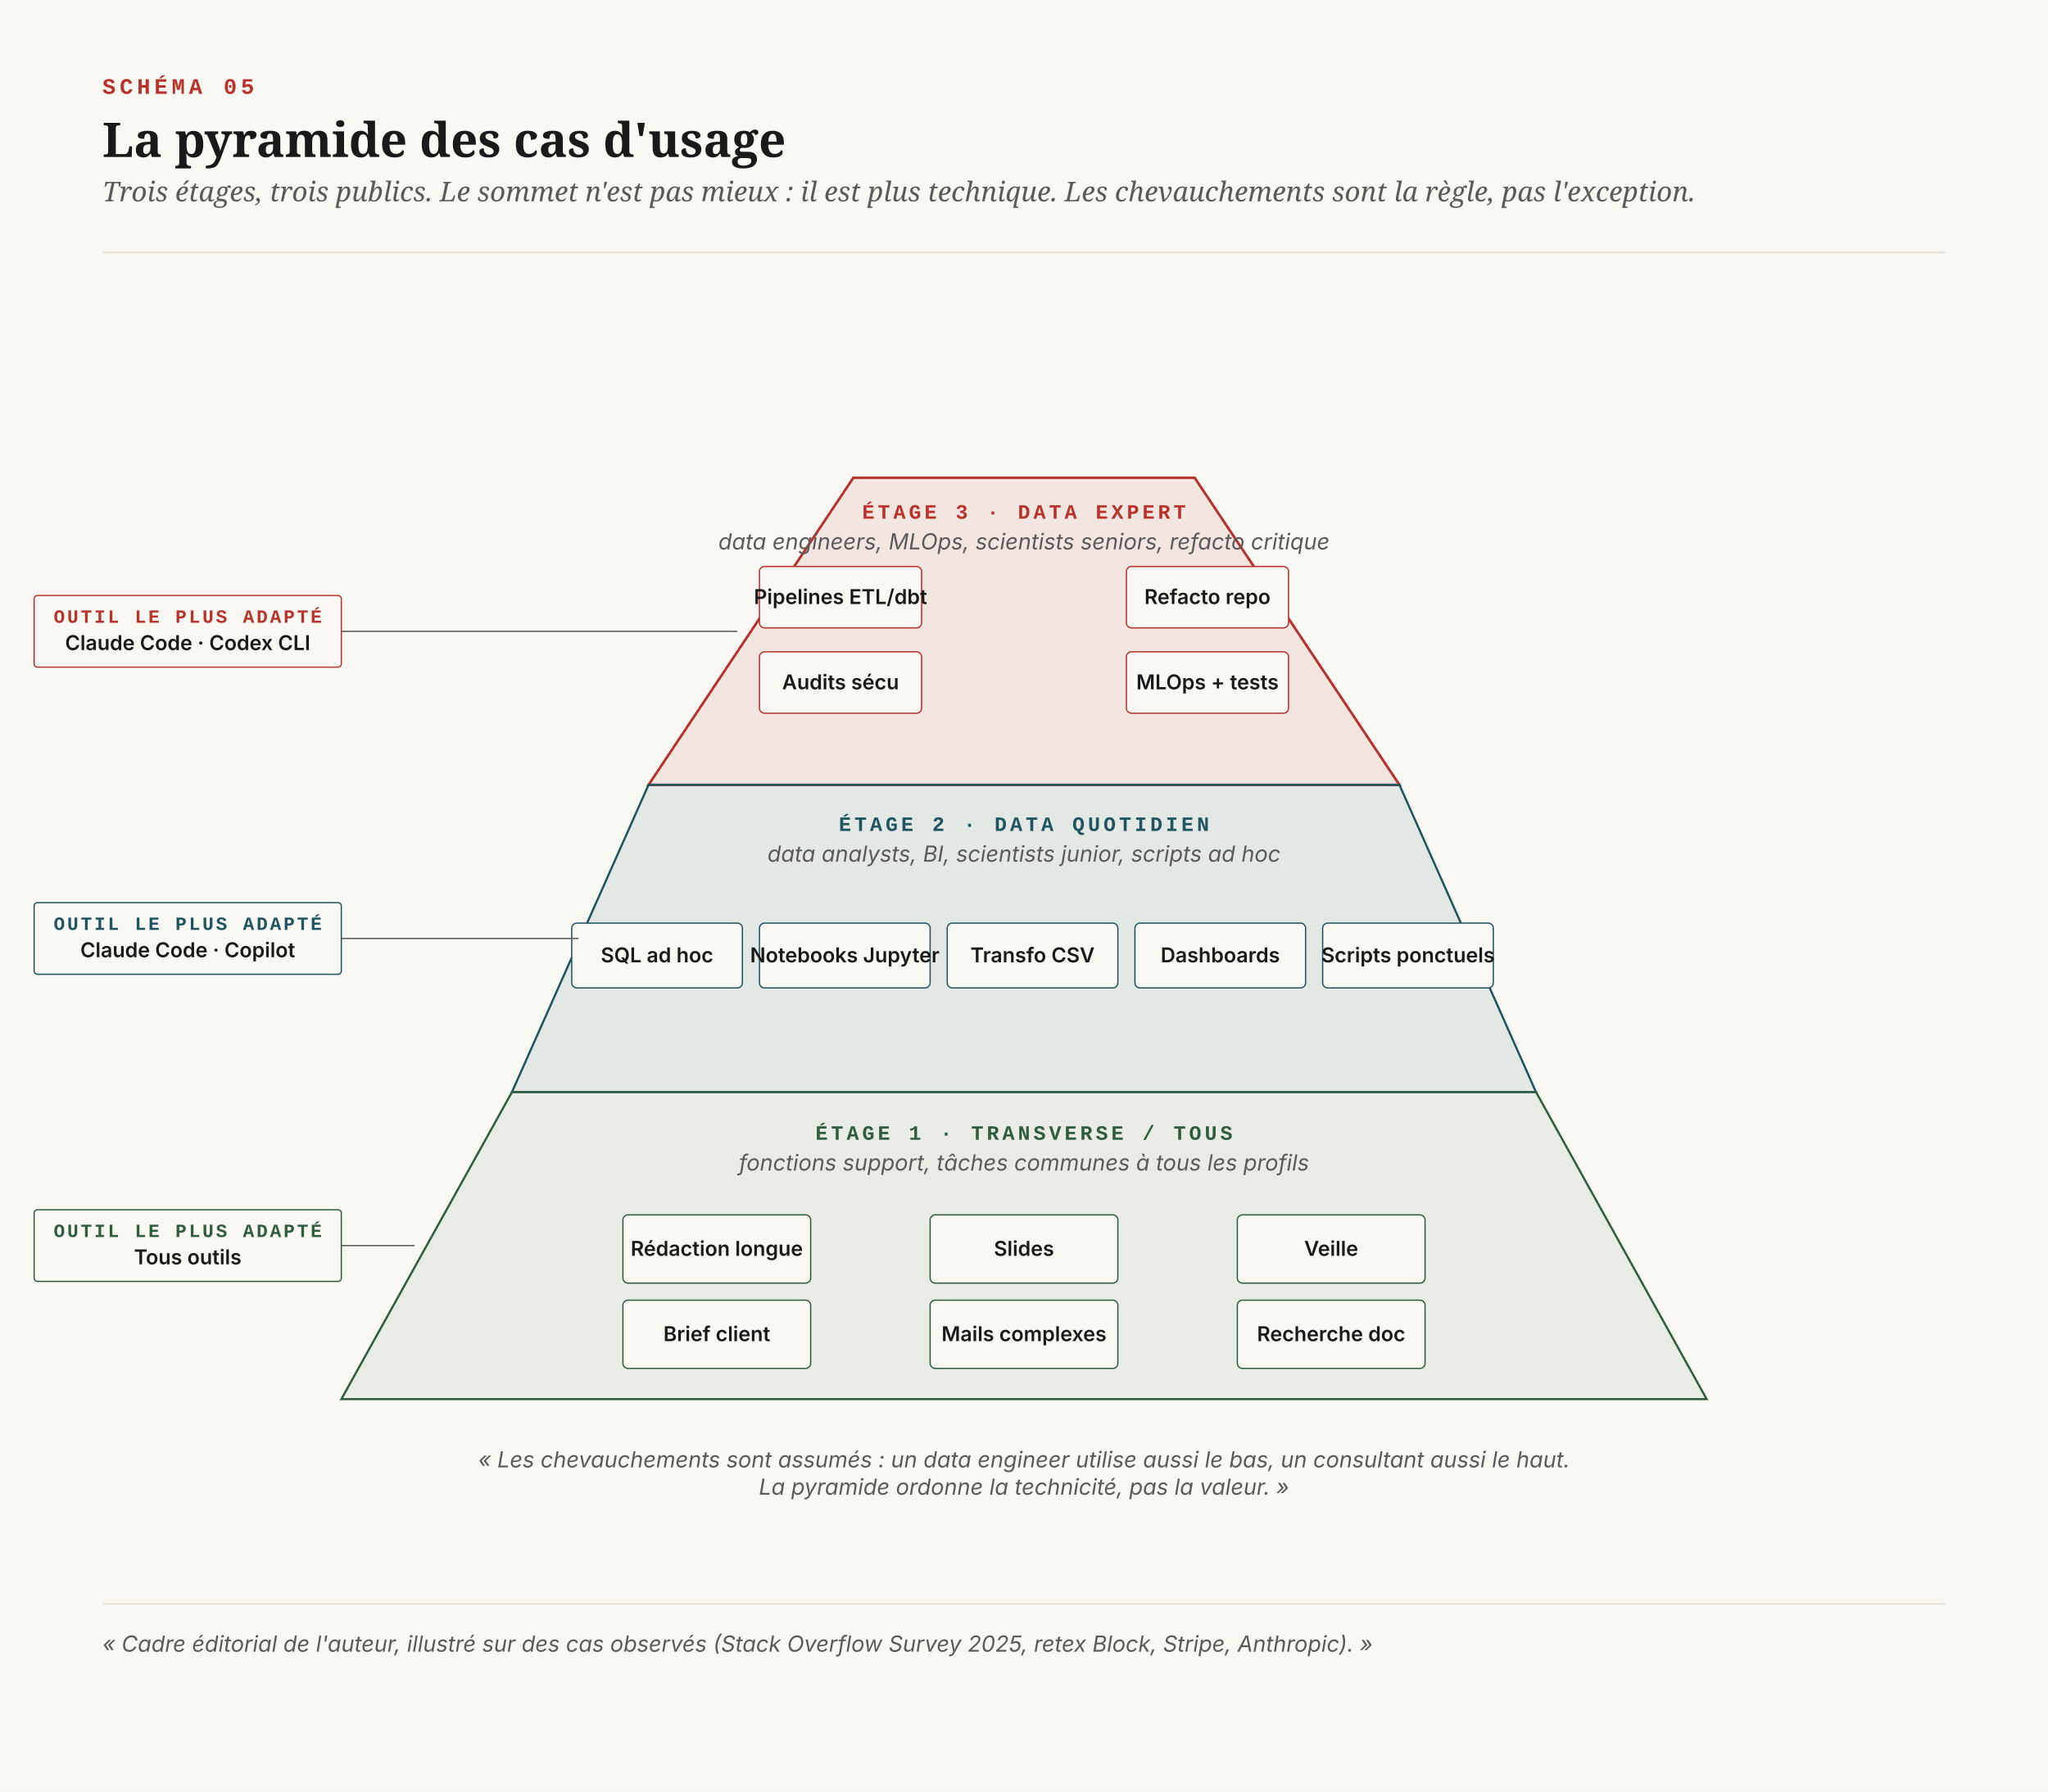
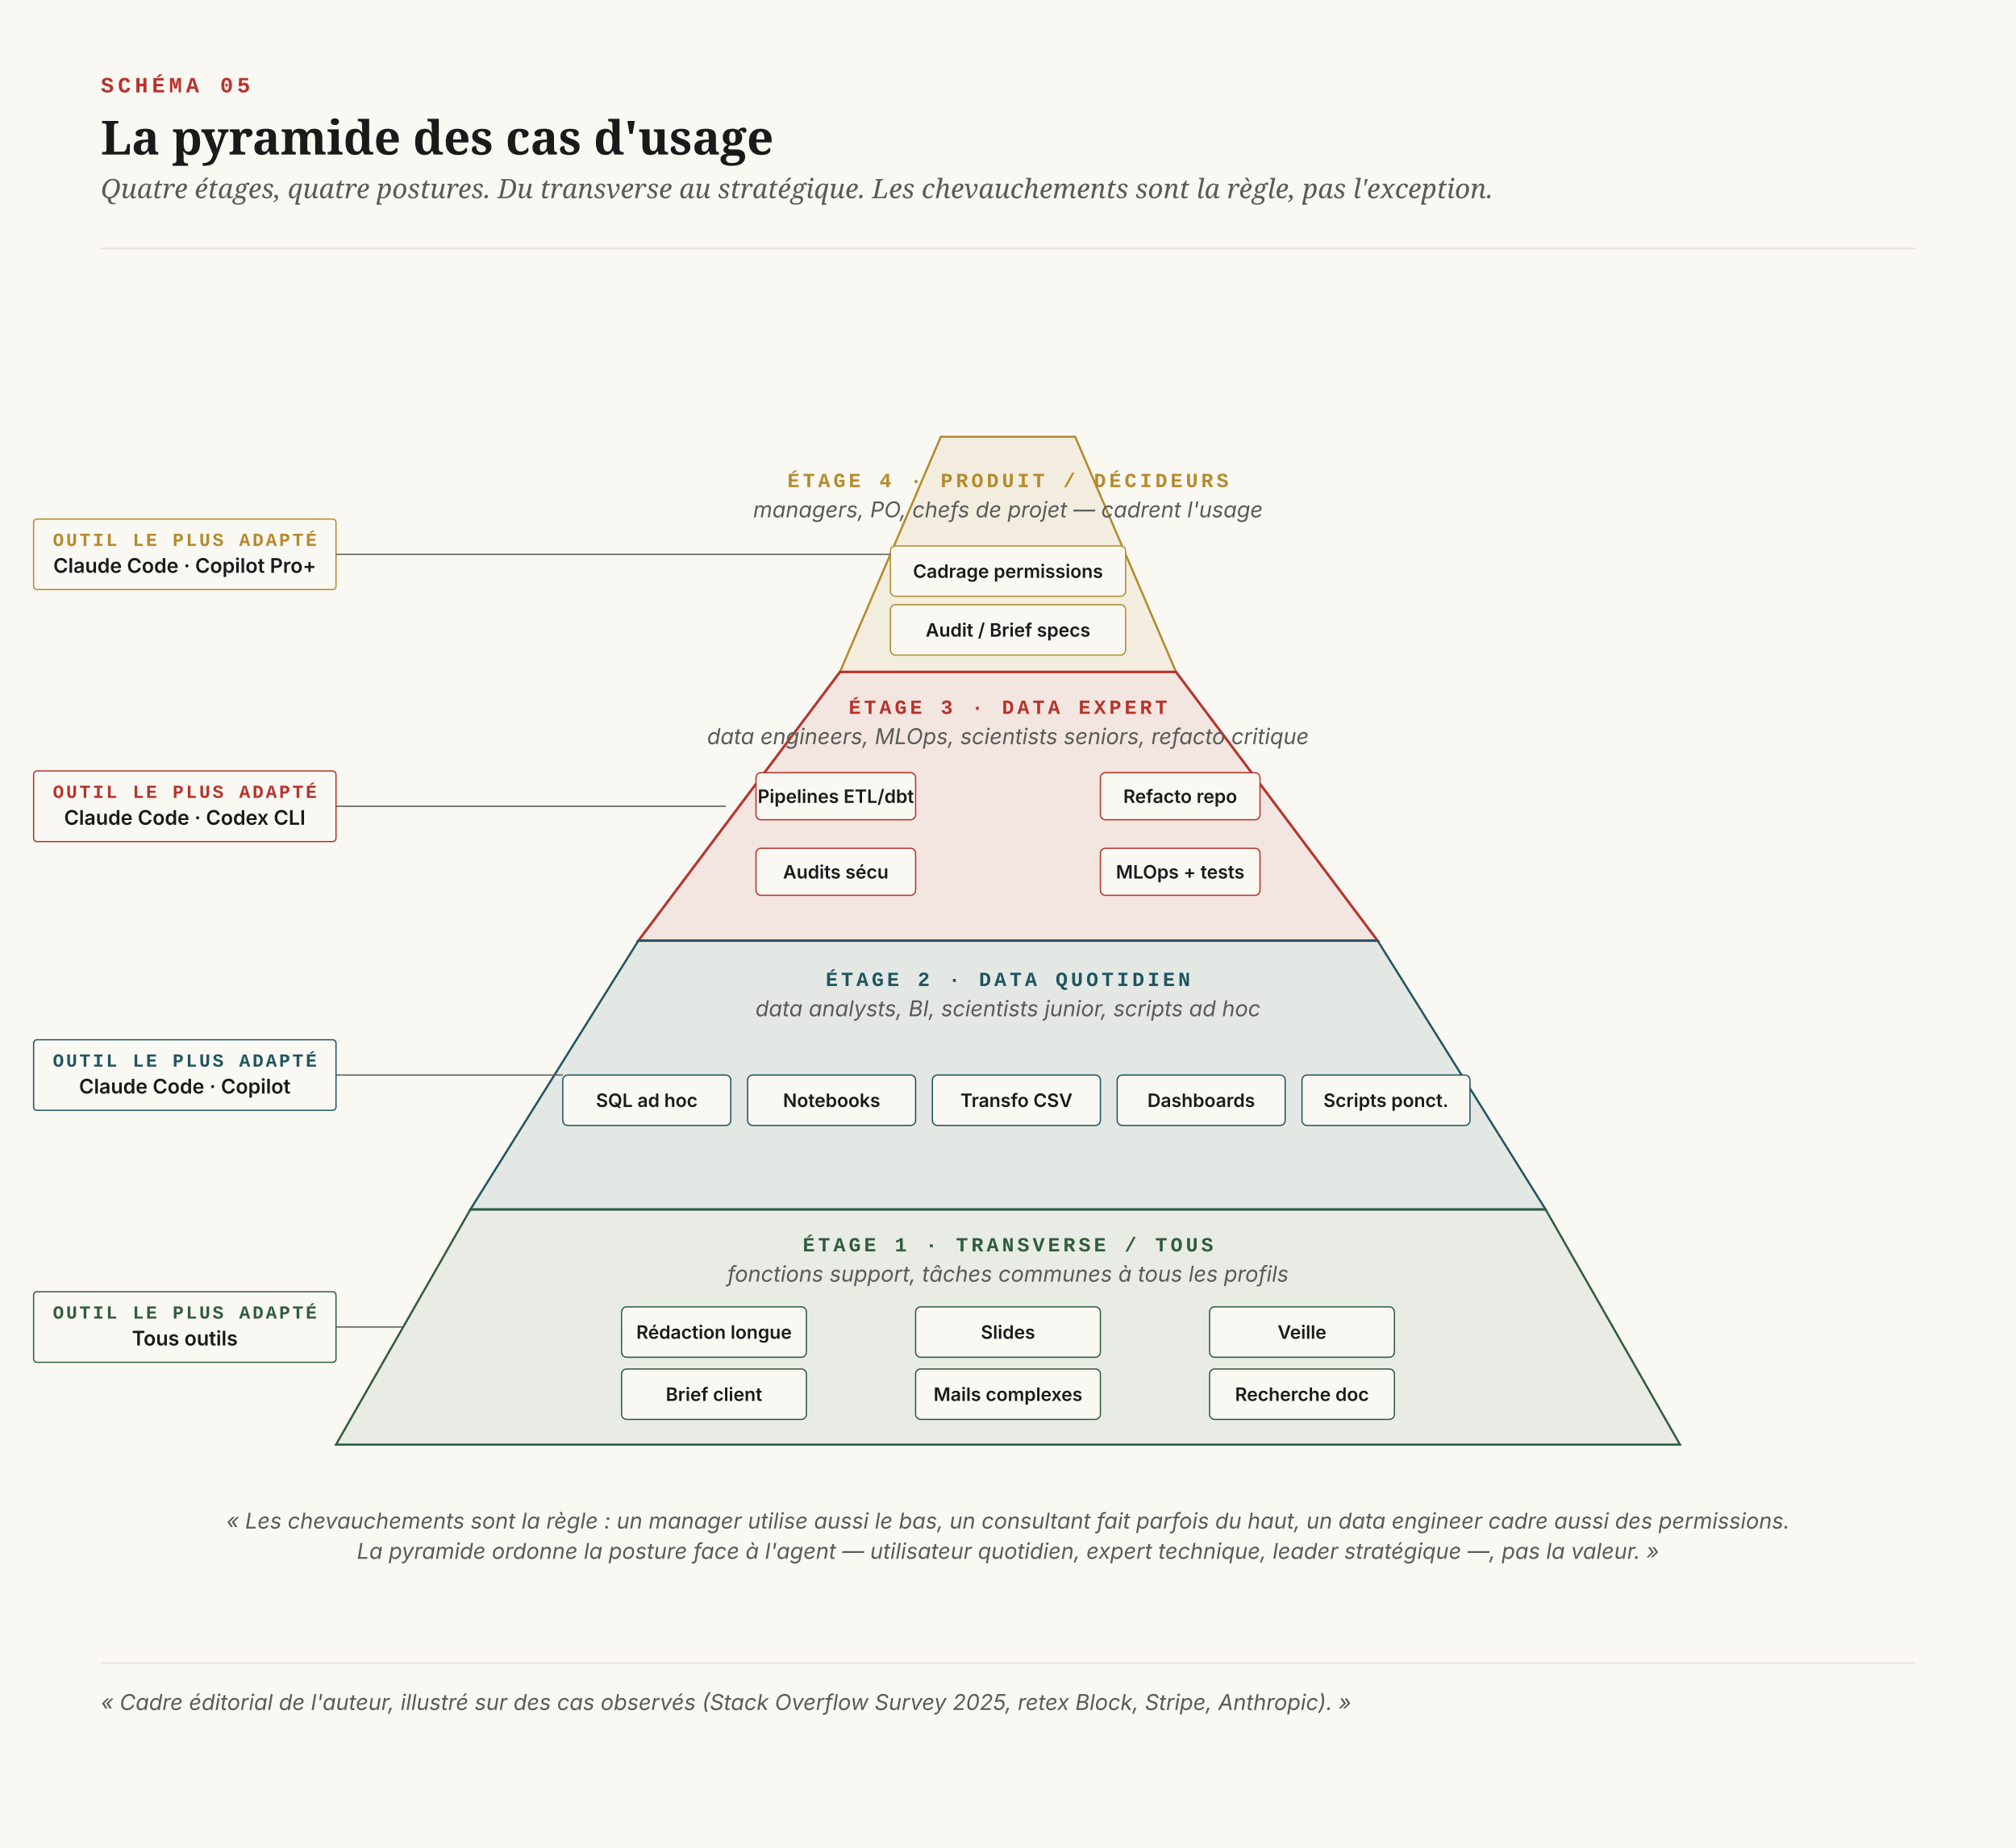
- <svg xmlns="http://www.w3.org/2000/svg" viewBox="0 0 1200 1050" data-schema-id="schema-05" role="img" aria-labelledby="schema-05-title schema-05-desc">
+ <svg xmlns="http://www.w3.org/2000/svg" viewBox="0 0 1200 1100" data-schema-id="schema-05" role="img" aria-labelledby="schema-05-title schema-05-desc">
  <defs>
    <style>
      .display { font-family: 'Spectral', 'Source Serif Pro', Georgia, serif; }
      .body { font-family: 'Inter', system-ui, sans-serif; }
      .mono { font-family: 'JetBrains Mono', 'Courier New', monospace; }
      .interactive { cursor: pointer; outline: none; }
      .interactive:focus-visible &gt; .stage-frame,
      .interactive:hover &gt; .stage-frame { filter: brightness(0.97); }
    </style>
  </defs>
-   <rect x="0" y="0" width="1200" height="1050" fill="#FAF8F3" />
+   <rect x="0" y="0" width="1200" height="1100" fill="#FAF8F3" />
  <text x="60" y="55" class="mono" font-size="13" font-weight="600" fill="#B7332C" letter-spacing="0.18em">SCHÉMA 05</text>
  <text x="60" y="92" class="display" font-size="28" font-weight="600" fill="#1A1A1A">La pyramide des cas d'usage</text>
-   <text x="60" y="118" class="display" font-size="16" font-style="italic" fill="#5A5A5A">Trois étages, trois publics. Le sommet n'est pas mieux : il est plus technique. Les chevauchements sont la règle, pas l'exception.</text>
+   <text x="60" y="118" class="display" font-size="16" font-style="italic" fill="#5A5A5A">Quatre étages, quatre postures. Du transverse au stratégique. Les chevauchements sont la règle, pas l'exception.</text>
  <line x1="60" y1="148" x2="1140" y2="148" stroke="#E5E1D8" stroke-width="1" />
+   <g class="interactive" data-card="etage-produit-decideurs" tabindex="0" role="button" aria-label="Étage 4 — Produit / décideurs">
+     <polygon class="stage-frame" points="500,400 700,400 640,260 560,260" fill="#B58A2C" fill-opacity="0.10" stroke="#B58A2C" stroke-width="1.25" />
+     <text x="600" y="290" class="mono" font-size="12" font-weight="600" fill="#B58A2C" letter-spacing="0.16em" text-anchor="middle">ÉTAGE 4 · PRODUIT / DÉCIDEURS</text>
+     <text x="600" y="308" class="body" font-size="13" font-style="italic" fill="#5A5A5A" text-anchor="middle">managers, PO, chefs de projet — cadrent l'usage</text>
+     <g>
+       <rect x="530" y="325" width="140" height="30" rx="3" fill="#FAF8F3" stroke="#B58A2C" stroke-width="0.75" />
+       <text x="600" y="344" class="body" font-size="11" font-weight="600" fill="#1A1A1A" text-anchor="middle">Cadrage permissions</text>
+       <rect x="530" y="360" width="140" height="30" rx="3" fill="#FAF8F3" stroke="#B58A2C" stroke-width="0.75" />
+       <text x="600" y="379" class="body" font-size="11" font-weight="600" fill="#1A1A1A" text-anchor="middle">Audit / Brief specs</text>
+     </g>
+   </g>
  <g class="interactive" data-card="etage-expert" tabindex="0" role="button" aria-label="Étage 3 — Data expert">
-     <polygon class="stage-frame" points="380,460 820,460 700,280 500,280" fill="#B7332C" fill-opacity="0.10" stroke="#B7332C" stroke-width="1.5" />
-     <text x="600" y="304" class="mono" font-size="12" font-weight="600" fill="#B7332C" letter-spacing="0.16em" text-anchor="middle">ÉTAGE 3 · DATA EXPERT</text>
-     <text x="600" y="322" class="body" font-size="13" font-style="italic" fill="#5A5A5A" text-anchor="middle">data engineers, MLOps, scientists seniors, refacto critique</text>
+     <polygon class="stage-frame" points="380,560 820,560 700,400 500,400" fill="#B7332C" fill-opacity="0.10" stroke="#B7332C" stroke-width="1.5" />
+     <text x="600" y="425" class="mono" font-size="12" font-weight="600" fill="#B7332C" letter-spacing="0.16em" text-anchor="middle">ÉTAGE 3 · DATA EXPERT</text>
+     <text x="600" y="443" class="body" font-size="13" font-style="italic" fill="#5A5A5A" text-anchor="middle">data engineers, MLOps, scientists seniors, refacto critique</text>
    <g>
-       <rect x="445" y="332" width="95" height="36" rx="3" fill="#FAF8F3" stroke="#B7332C" stroke-width="0.75" />
-       <text x="492.5" y="354" class="body" font-size="12" font-weight="600" fill="#1A1A1A" text-anchor="middle">Pipelines ETL/dbt</text>
-       <rect x="660" y="332" width="95" height="36" rx="3" fill="#FAF8F3" stroke="#B7332C" stroke-width="0.75" />
-       <text x="707.5" y="354" class="body" font-size="12" font-weight="600" fill="#1A1A1A" text-anchor="middle">Refacto repo</text>
+       <rect x="450" y="460" width="95" height="28" rx="3" fill="#FAF8F3" stroke="#B7332C" stroke-width="0.75" />
+       <text x="497.5" y="478" class="body" font-size="11" font-weight="600" fill="#1A1A1A" text-anchor="middle">Pipelines ETL/dbt</text>
+       <rect x="655" y="460" width="95" height="28" rx="3" fill="#FAF8F3" stroke="#B7332C" stroke-width="0.75" />
+       <text x="702.5" y="478" class="body" font-size="11" font-weight="600" fill="#1A1A1A" text-anchor="middle">Refacto repo</text>
    </g>
    <g>
-       <rect x="445" y="382" width="95" height="36" rx="3" fill="#FAF8F3" stroke="#B7332C" stroke-width="0.75" />
-       <text x="492.5" y="404" class="body" font-size="12" font-weight="600" fill="#1A1A1A" text-anchor="middle">Audits sécu</text>
-       <rect x="660" y="382" width="95" height="36" rx="3" fill="#FAF8F3" stroke="#B7332C" stroke-width="0.75" />
-       <text x="707.5" y="404" class="body" font-size="12" font-weight="600" fill="#1A1A1A" text-anchor="middle">MLOps + tests</text>
+       <rect x="450" y="505" width="95" height="28" rx="3" fill="#FAF8F3" stroke="#B7332C" stroke-width="0.75" />
+       <text x="497.5" y="523" class="body" font-size="11" font-weight="600" fill="#1A1A1A" text-anchor="middle">Audits sécu</text>
+       <rect x="655" y="505" width="95" height="28" rx="3" fill="#FAF8F3" stroke="#B7332C" stroke-width="0.75" />
+       <text x="702.5" y="523" class="body" font-size="11" font-weight="600" fill="#1A1A1A" text-anchor="middle">MLOps + tests</text>
    </g>
  </g>
  <g class="interactive" data-card="etage-quotidien" tabindex="0" role="button" aria-label="Étage 2 — Data quotidien">
-     <polygon class="stage-frame" points="300,640 900,640 820,460 380,460" fill="#1F5560" fill-opacity="0.10" stroke="#1F5560" stroke-width="1.25" />
-     <text x="600" y="487" class="mono" font-size="12" font-weight="600" fill="#1F5560" letter-spacing="0.16em" text-anchor="middle">ÉTAGE 2 · DATA QUOTIDIEN</text>
-     <text x="600" y="505" class="body" font-size="13" font-style="italic" fill="#5A5A5A" text-anchor="middle">data analysts, BI, scientists junior, scripts ad hoc</text>
+     <polygon class="stage-frame" points="280,720 920,720 820,560 380,560" fill="#1F5560" fill-opacity="0.10" stroke="#1F5560" stroke-width="1.25" />
+     <text x="600" y="587" class="mono" font-size="12" font-weight="600" fill="#1F5560" letter-spacing="0.16em" text-anchor="middle">ÉTAGE 2 · DATA QUOTIDIEN</text>
+     <text x="600" y="605" class="body" font-size="13" font-style="italic" fill="#5A5A5A" text-anchor="middle">data analysts, BI, scientists junior, scripts ad hoc</text>
    <g>
-       <rect x="335" y="541" width="100" height="38" rx="3" fill="#FAF8F3" stroke="#1F5560" stroke-width="0.75" />
-       <text x="385" y="564" class="body" font-size="12" font-weight="600" fill="#1A1A1A" text-anchor="middle">SQL ad hoc</text>
-       <rect x="445" y="541" width="100" height="38" rx="3" fill="#FAF8F3" stroke="#1F5560" stroke-width="0.75" />
-       <text x="495" y="564" class="body" font-size="12" font-weight="600" fill="#1A1A1A" text-anchor="middle">Notebooks Jupyter</text>
-       <rect x="555" y="541" width="100" height="38" rx="3" fill="#FAF8F3" stroke="#1F5560" stroke-width="0.75" />
-       <text x="605" y="564" class="body" font-size="12" font-weight="600" fill="#1A1A1A" text-anchor="middle">Transfo CSV</text>
-       <rect x="665" y="541" width="100" height="38" rx="3" fill="#FAF8F3" stroke="#1F5560" stroke-width="0.75" />
-       <text x="715" y="564" class="body" font-size="12" font-weight="600" fill="#1A1A1A" text-anchor="middle">Dashboards</text>
-       <rect x="775" y="541" width="100" height="38" rx="3" fill="#FAF8F3" stroke="#1F5560" stroke-width="0.75" />
-       <text x="825" y="564" class="body" font-size="12" font-weight="600" fill="#1A1A1A" text-anchor="middle">Scripts ponctuels</text>
+       <rect x="335" y="640" width="100" height="30" rx="3" fill="#FAF8F3" stroke="#1F5560" stroke-width="0.75" />
+       <text x="385" y="659" class="body" font-size="11" font-weight="600" fill="#1A1A1A" text-anchor="middle">SQL ad hoc</text>
+       <rect x="445" y="640" width="100" height="30" rx="3" fill="#FAF8F3" stroke="#1F5560" stroke-width="0.75" />
+       <text x="495" y="659" class="body" font-size="11" font-weight="600" fill="#1A1A1A" text-anchor="middle">Notebooks</text>
+       <rect x="555" y="640" width="100" height="30" rx="3" fill="#FAF8F3" stroke="#1F5560" stroke-width="0.75" />
+       <text x="605" y="659" class="body" font-size="11" font-weight="600" fill="#1A1A1A" text-anchor="middle">Transfo CSV</text>
+       <rect x="665" y="640" width="100" height="30" rx="3" fill="#FAF8F3" stroke="#1F5560" stroke-width="0.75" />
+       <text x="715" y="659" class="body" font-size="11" font-weight="600" fill="#1A1A1A" text-anchor="middle">Dashboards</text>
+       <rect x="775" y="640" width="100" height="30" rx="3" fill="#FAF8F3" stroke="#1F5560" stroke-width="0.75" />
+       <text x="825" y="659" class="body" font-size="11" font-weight="600" fill="#1A1A1A" text-anchor="middle">Scripts ponct.</text>
    </g>
  </g>
  <g class="interactive" data-card="etage-transverse" tabindex="0" role="button" aria-label="Étage 1 — Transverse pour tous">
-     <polygon class="stage-frame" points="200,820 1000,820 900,640 300,640" fill="#2F5D3F" fill-opacity="0.08" stroke="#2F5D3F" stroke-width="1.25" />
-     <text x="600" y="668" class="mono" font-size="12" font-weight="600" fill="#2F5D3F" letter-spacing="0.16em" text-anchor="middle">ÉTAGE 1 · TRANSVERSE / TOUS</text>
-     <text x="600" y="686" class="body" font-size="13" font-style="italic" fill="#5A5A5A" text-anchor="middle">fonctions support, tâches communes à tous les profils</text>
+     <polygon class="stage-frame" points="200,860 1000,860 920,720 280,720" fill="#2F5D3F" fill-opacity="0.08" stroke="#2F5D3F" stroke-width="1.25" />
+     <text x="600" y="745" class="mono" font-size="12" font-weight="600" fill="#2F5D3F" letter-spacing="0.16em" text-anchor="middle">ÉTAGE 1 · TRANSVERSE / TOUS</text>
+     <text x="600" y="763" class="body" font-size="13" font-style="italic" fill="#5A5A5A" text-anchor="middle">fonctions support, tâches communes à tous les profils</text>
    <g>
-       <rect x="365" y="712" width="110" height="40" rx="3" fill="#FAF8F3" stroke="#2F5D3F" stroke-width="0.75" />
-       <text x="420" y="736" class="body" font-size="12" font-weight="600" fill="#1A1A1A" text-anchor="middle">Rédaction longue</text>
-       <rect x="545" y="712" width="110" height="40" rx="3" fill="#FAF8F3" stroke="#2F5D3F" stroke-width="0.75" />
-       <text x="600" y="736" class="body" font-size="12" font-weight="600" fill="#1A1A1A" text-anchor="middle">Slides</text>
-       <rect x="725" y="712" width="110" height="40" rx="3" fill="#FAF8F3" stroke="#2F5D3F" stroke-width="0.75" />
-       <text x="780" y="736" class="body" font-size="12" font-weight="600" fill="#1A1A1A" text-anchor="middle">Veille</text>
+       <rect x="370" y="778" width="110" height="30" rx="3" fill="#FAF8F3" stroke="#2F5D3F" stroke-width="0.75" />
+       <text x="425" y="797" class="body" font-size="11" font-weight="600" fill="#1A1A1A" text-anchor="middle">Rédaction longue</text>
+       <rect x="545" y="778" width="110" height="30" rx="3" fill="#FAF8F3" stroke="#2F5D3F" stroke-width="0.75" />
+       <text x="600" y="797" class="body" font-size="11" font-weight="600" fill="#1A1A1A" text-anchor="middle">Slides</text>
+       <rect x="720" y="778" width="110" height="30" rx="3" fill="#FAF8F3" stroke="#2F5D3F" stroke-width="0.75" />
+       <text x="775" y="797" class="body" font-size="11" font-weight="600" fill="#1A1A1A" text-anchor="middle">Veille</text>
    </g>
    <g>
-       <rect x="365" y="762" width="110" height="40" rx="3" fill="#FAF8F3" stroke="#2F5D3F" stroke-width="0.75" />
-       <text x="420" y="786" class="body" font-size="12" font-weight="600" fill="#1A1A1A" text-anchor="middle">Brief client</text>
-       <rect x="545" y="762" width="110" height="40" rx="3" fill="#FAF8F3" stroke="#2F5D3F" stroke-width="0.75" />
-       <text x="600" y="786" class="body" font-size="12" font-weight="600" fill="#1A1A1A" text-anchor="middle">Mails complexes</text>
-       <rect x="725" y="762" width="110" height="40" rx="3" fill="#FAF8F3" stroke="#2F5D3F" stroke-width="0.75" />
-       <text x="780" y="786" class="body" font-size="12" font-weight="600" fill="#1A1A1A" text-anchor="middle">Recherche doc</text>
+       <rect x="370" y="815" width="110" height="30" rx="3" fill="#FAF8F3" stroke="#2F5D3F" stroke-width="0.75" />
+       <text x="425" y="834" class="body" font-size="11" font-weight="600" fill="#1A1A1A" text-anchor="middle">Brief client</text>
+       <rect x="545" y="815" width="110" height="30" rx="3" fill="#FAF8F3" stroke="#2F5D3F" stroke-width="0.75" />
+       <text x="600" y="834" class="body" font-size="11" font-weight="600" fill="#1A1A1A" text-anchor="middle">Mails complexes</text>
+       <rect x="720" y="815" width="110" height="30" rx="3" fill="#FAF8F3" stroke="#2F5D3F" stroke-width="0.75" />
+       <text x="775" y="834" class="body" font-size="11" font-weight="600" fill="#1A1A1A" text-anchor="middle">Recherche doc</text>
    </g>
  </g>
  <g>
-     <rect x="20" y="349" width="180" height="42" rx="2" fill="#FAF8F3" stroke="#B7332C" stroke-width="0.75" />
-     <text x="110" y="365" class="mono" font-size="11" font-weight="600" fill="#B7332C" letter-spacing="0.12em" text-anchor="middle">OUTIL LE PLUS ADAPTÉ</text>
-     <text x="110" y="381" class="body" font-size="12" font-weight="600" fill="#1A1A1A" text-anchor="middle">Claude Code · Codex CLI</text>
-     <line x1="200" y1="370" x2="432" y2="370" stroke="#5A5A5A" stroke-width="0.75" />
+     <rect x="20" y="309" width="180" height="42" rx="2" fill="#FAF8F3" stroke="#B58A2C" stroke-width="0.75" />
+     <text x="110" y="325" class="mono" font-size="11" font-weight="600" fill="#B58A2C" letter-spacing="0.12em" text-anchor="middle">OUTIL LE PLUS ADAPTÉ</text>
+     <text x="110" y="341" class="body" font-size="12" font-weight="600" fill="#1A1A1A" text-anchor="middle">Claude Code · Copilot Pro+</text>
+     <line x1="200" y1="330" x2="530" y2="330" stroke="#5A5A5A" stroke-width="0.75" />
  </g>
  <g>
-     <rect x="20" y="529" width="180" height="42" rx="2" fill="#FAF8F3" stroke="#1F5560" stroke-width="0.75" />
-     <text x="110" y="545" class="mono" font-size="11" font-weight="600" fill="#1F5560" letter-spacing="0.12em" text-anchor="middle">OUTIL LE PLUS ADAPTÉ</text>
-     <text x="110" y="561" class="body" font-size="12" font-weight="600" fill="#1A1A1A" text-anchor="middle">Claude Code · Copilot</text>
-     <line x1="200" y1="550" x2="339" y2="550" stroke="#5A5A5A" stroke-width="0.75" />
+     <rect x="20" y="459" width="180" height="42" rx="2" fill="#FAF8F3" stroke="#B7332C" stroke-width="0.75" />
+     <text x="110" y="475" class="mono" font-size="11" font-weight="600" fill="#B7332C" letter-spacing="0.12em" text-anchor="middle">OUTIL LE PLUS ADAPTÉ</text>
+     <text x="110" y="491" class="body" font-size="12" font-weight="600" fill="#1A1A1A" text-anchor="middle">Claude Code · Codex CLI</text>
+     <line x1="200" y1="480" x2="432" y2="480" stroke="#5A5A5A" stroke-width="0.75" />
  </g>
  <g>
-     <rect x="20" y="709" width="180" height="42" rx="2" fill="#FAF8F3" stroke="#2F5D3F" stroke-width="0.75" />
-     <text x="110" y="725" class="mono" font-size="11" font-weight="600" fill="#2F5D3F" letter-spacing="0.12em" text-anchor="middle">OUTIL LE PLUS ADAPTÉ</text>
-     <text x="110" y="741" class="body" font-size="12" font-weight="600" fill="#1A1A1A" text-anchor="middle">Tous outils</text>
-     <line x1="200" y1="730" x2="243" y2="730" stroke="#5A5A5A" stroke-width="0.75" />
+     <rect x="20" y="619" width="180" height="42" rx="2" fill="#FAF8F3" stroke="#1F5560" stroke-width="0.75" />
+     <text x="110" y="635" class="mono" font-size="11" font-weight="600" fill="#1F5560" letter-spacing="0.12em" text-anchor="middle">OUTIL LE PLUS ADAPTÉ</text>
+     <text x="110" y="651" class="body" font-size="12" font-weight="600" fill="#1A1A1A" text-anchor="middle">Claude Code · Copilot</text>
+     <line x1="200" y1="640" x2="335" y2="640" stroke="#5A5A5A" stroke-width="0.75" />
  </g>
-   <text x="600" y="860" class="body" font-size="13" font-style="italic" fill="#5A5A5A" text-anchor="middle">« Les chevauchements sont assumés : un data engineer utilise aussi le bas, un consultant aussi le haut.</text>
-   <text x="600" y="876" class="body" font-size="13" font-style="italic" fill="#5A5A5A" text-anchor="middle">La pyramide ordonne la technicité, pas la valeur. »</text>
-   <line x1="60" y1="940" x2="1140" y2="940" stroke="#E5E1D8" stroke-width="1" />
-   <text x="60" y="968" class="body" font-size="13" font-style="italic" fill="#5A5A5A">« Cadre éditorial de l'auteur, illustré sur des cas observés (Stack Overflow Survey 2025, retex Block, Stripe, Anthropic). »</text>
+   <g>
+     <rect x="20" y="769" width="180" height="42" rx="2" fill="#FAF8F3" stroke="#2F5D3F" stroke-width="0.75" />
+     <text x="110" y="785" class="mono" font-size="11" font-weight="600" fill="#2F5D3F" letter-spacing="0.12em" text-anchor="middle">OUTIL LE PLUS ADAPTÉ</text>
+     <text x="110" y="801" class="body" font-size="12" font-weight="600" fill="#1A1A1A" text-anchor="middle">Tous outils</text>
+     <line x1="200" y1="790" x2="240" y2="790" stroke="#5A5A5A" stroke-width="0.75" />
+   </g>
+   <text x="600" y="910" class="body" font-size="13" font-style="italic" fill="#5A5A5A" text-anchor="middle">« Les chevauchements sont la règle : un manager utilise aussi le bas, un consultant fait parfois du haut, un data engineer cadre aussi des permissions.</text>
+   <text x="600" y="928" class="body" font-size="13" font-style="italic" fill="#5A5A5A" text-anchor="middle">La pyramide ordonne la posture face à l'agent — utilisateur quotidien, expert technique, leader stratégique —, pas la valeur. »</text>
+   <line x1="60" y1="990" x2="1140" y2="990" stroke="#E5E1D8" stroke-width="1" />
+   <text x="60" y="1018" class="body" font-size="13" font-style="italic" fill="#5A5A5A">« Cadre éditorial de l'auteur, illustré sur des cas observés (Stack Overflow Survey 2025, retex Block, Stripe, Anthropic). »</text>
</svg>
